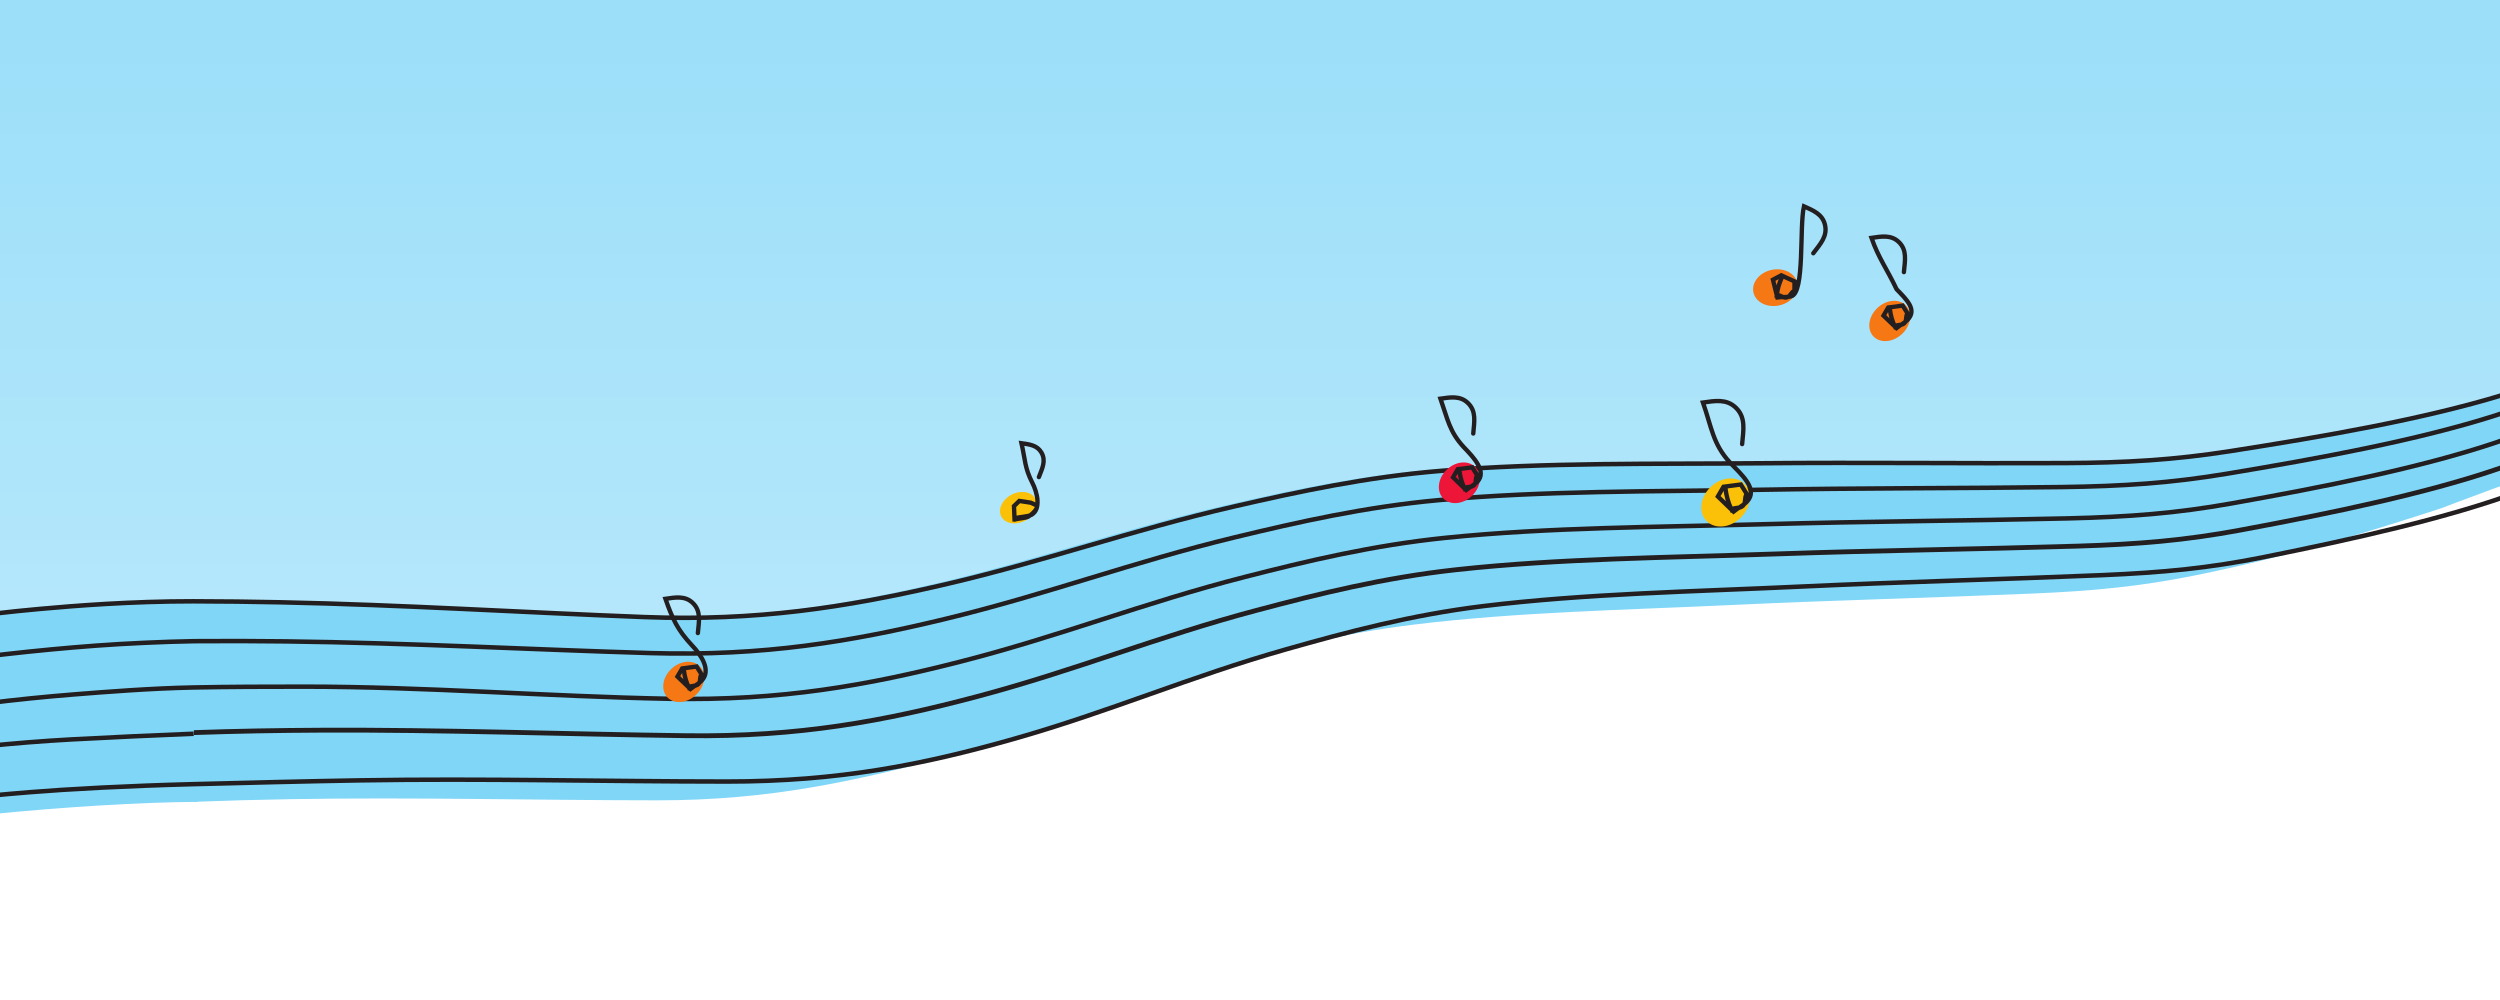
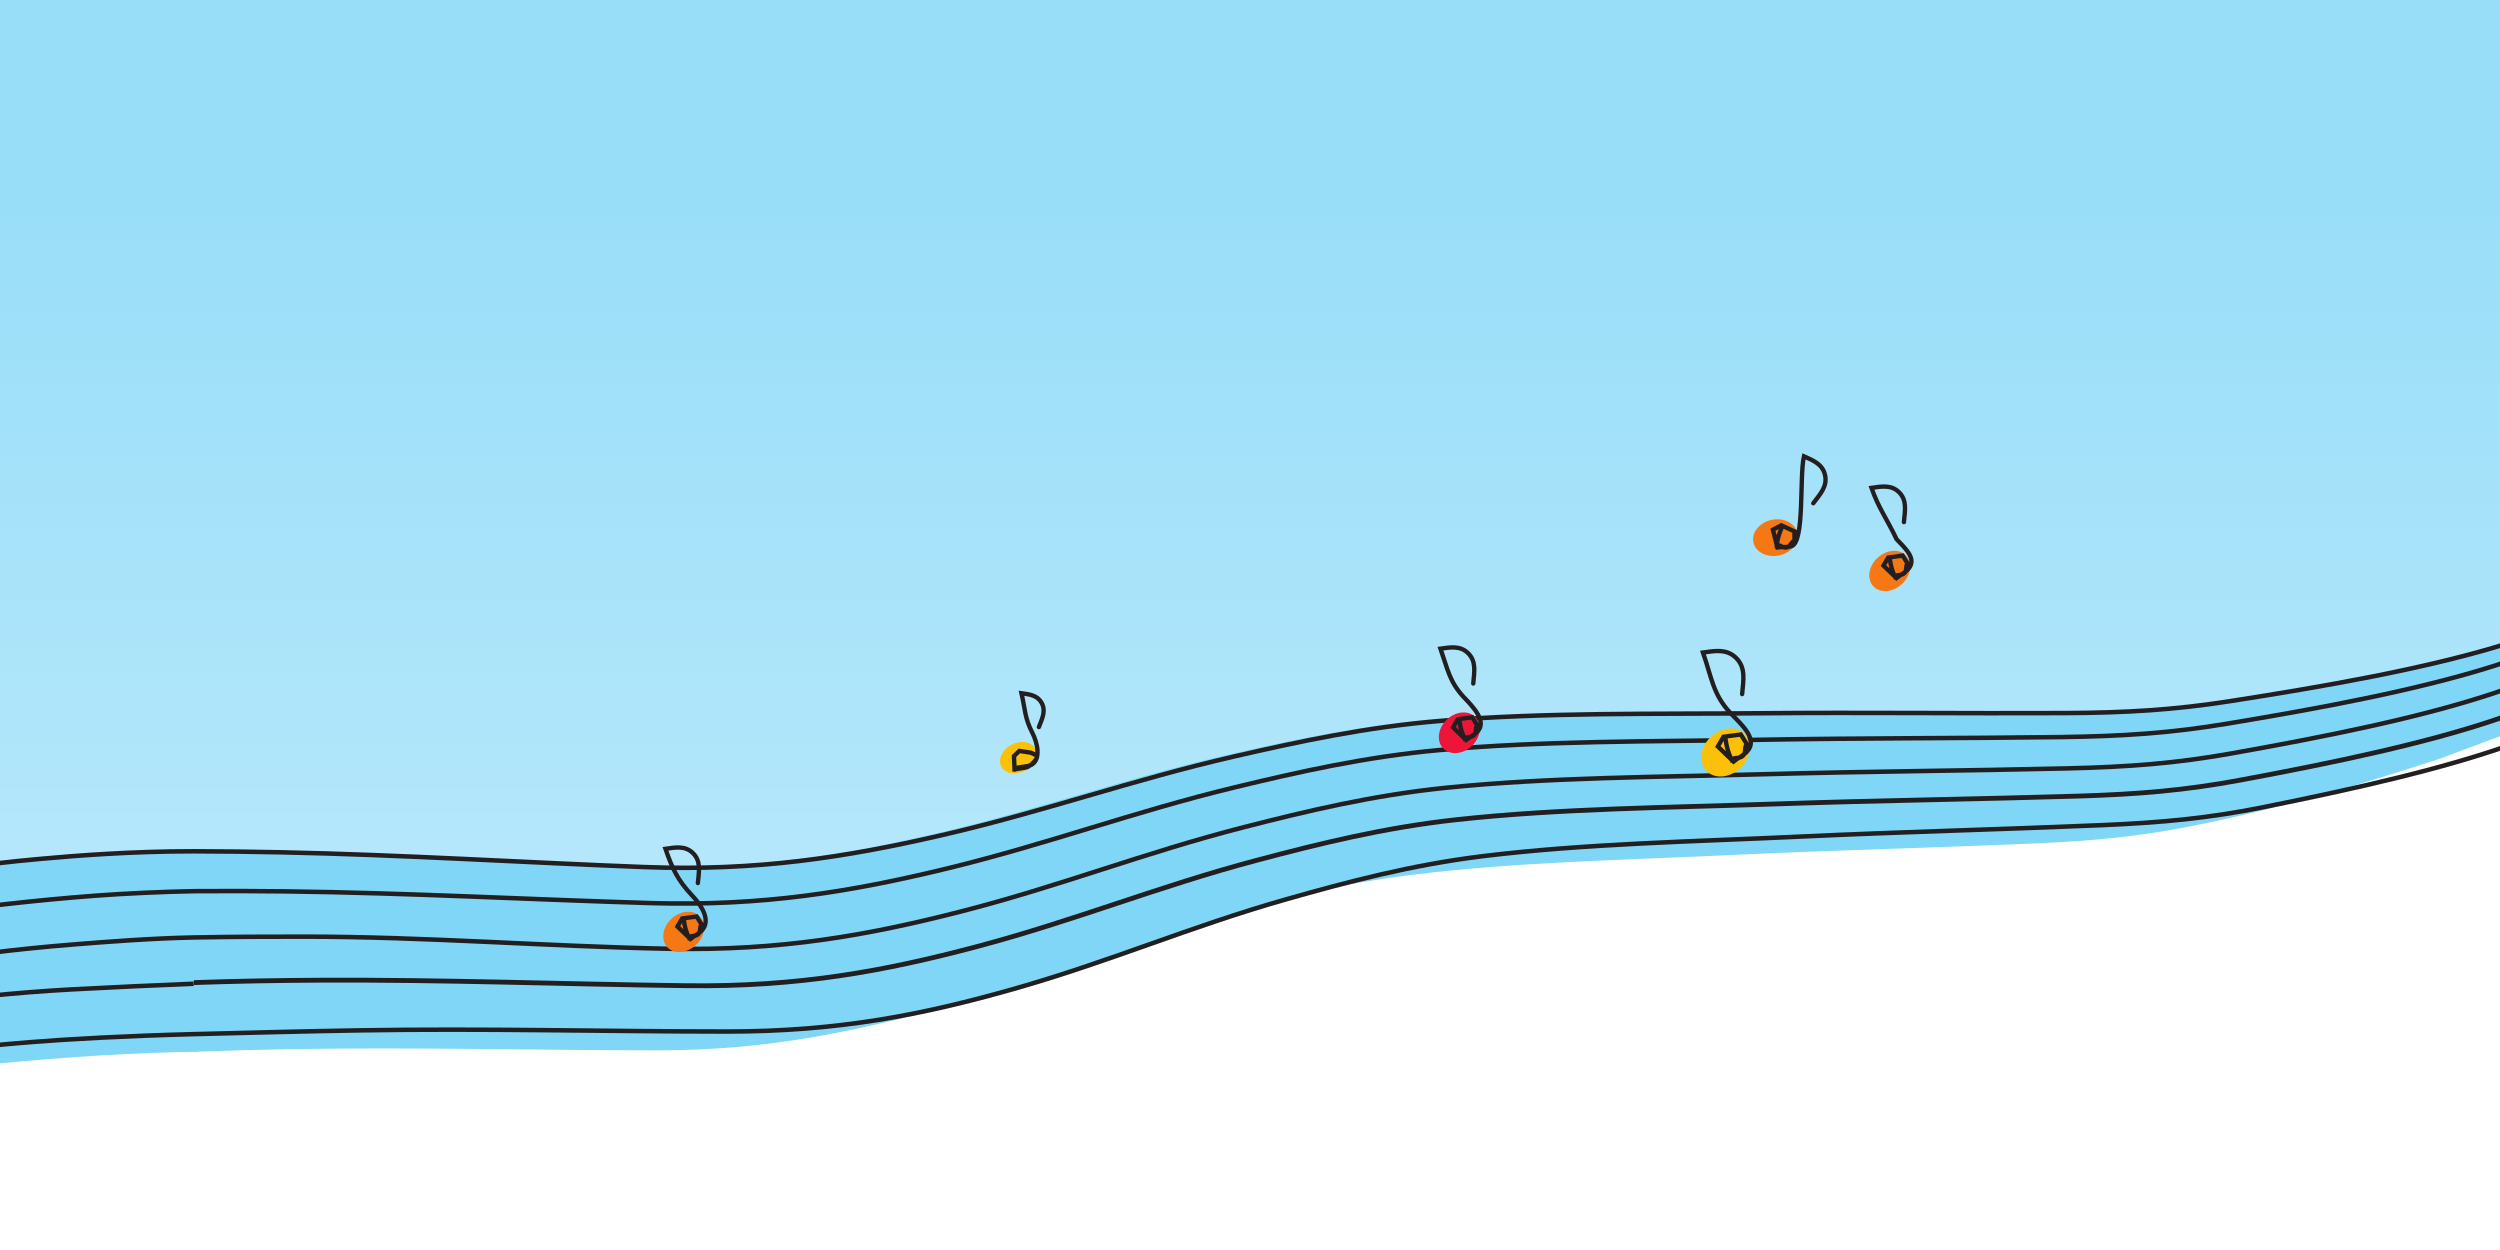
- <svg xmlns="http://www.w3.org/2000/svg" xmlns:xlink="http://www.w3.org/1999/xlink" width="1000" height="400" viewBox="0 0 264.583 105.833" version="1.1" id="svg68837">
+ <svg xmlns="http://www.w3.org/2000/svg" xmlns:xlink="http://www.w3.org/1999/xlink" width="1000" height="500" viewBox="0 0 264.583 132.292" version="1.1" id="svg68837">
  <defs id="defs68834">
    <clipPath clipPathUnits="userSpaceOnUse" id="clipPath4054">
      <path d="M 0,0 H 1133.858 V 1814.173 H 0 Z" id="path4052" />
    </clipPath>
    <clipPath clipPathUnits="userSpaceOnUse" id="clipPath2060">
      <path d="M 0,0 H 1133.858 V 1814.173 H 0 Z" id="path2058" />
    </clipPath>
    <clipPath clipPathUnits="userSpaceOnUse" id="clipPath1874">
      <path d="M 0,0 H 1133.858 V 1814.173 H 0 Z" id="path1872" />
    </clipPath>
    <clipPath clipPathUnits="userSpaceOnUse" id="clipPath1736">
      <path d="M 0,0 H 1133.858 V 1814.173 H 0 Z" id="path1734" />
    </clipPath>
    <clipPath clipPathUnits="userSpaceOnUse" id="clipPath1712">
      <path d="M 0,0 H 1133.858 V 1814.173 H 0 Z" id="path1710" />
    </clipPath>
    <clipPath clipPathUnits="userSpaceOnUse" id="clipPath1688">
      <path d="M 0,0 H 1133.858 V 1814.173 H 0 Z" id="path1686" />
    </clipPath>
    <clipPath clipPathUnits="userSpaceOnUse" id="clipPath1660">
      <path d="m 458.02,1717.062 14.486,-33.667 -0.113,-0.021 -22.084,32.617 -24.607,-3.417 21.836,-49.448 13.686,2.829 -15.314,35.077 0.12,0.019 23.174,-33.446 21.895,4.523 -19.904,46.764 z" id="path1658" />
    </clipPath>
    <clipPath clipPathUnits="userSpaceOnUse" id="clipPath1636">
      <path d="m 375.218,1705.563 24.086,-52.409 39.834,8.228 -5.282,11.875 -22.539,-4.284 -3.145,6.94 21.288,3.851 -5.364,12.044 -21.522,-3.54 -3.32,7.327 22.623,3.506 -5.422,12.187 z" id="path1634" />
    </clipPath>
    <clipPath clipPathUnits="userSpaceOnUse" id="clipPath1620">
      <path d="M 0,0 H 1133.858 V 1814.173 H 0 Z" id="path1618" />
    </clipPath>
    <clipPath clipPathUnits="userSpaceOnUse" id="clipPath1604">
      <path d="m 344.146,1702.247 c -17.579,-2.422 -28.776,-14.163 -19.646,-33.107 v 0 c 9.591,-19.896 28.661,-26.55 45.998,-22.945 v 0 c 7.982,1.66 13.804,3.776 19.343,7.126 v 0 l -11.408,24.67 -16.762,-2.887 6.702,-14.303 c -0.962,-0.684 -2.581,-0.992 -3.988,-1.261 v 0 c -7.999,-1.528 -14.059,4.458 -17.625,11.978 v 0 c -4.744,10.007 -0.45,16.364 9.643,17.926 v 0 c 5.59,0.863 11.458,0.287 15.005,-0.966 v 0 l -6.698,14.463 c -2.339,0.233 -4.596,0.39 -7.178,0.39 v 0 c -3.518,0 -7.638,-0.292 -13.386,-1.084" id="path1602" />
    </clipPath>
    <clipPath clipPathUnits="userSpaceOnUse" id="clipPath1592">
      <path d="M 0,0 H 1133.858 V 1814.173 H 0 Z" id="path1590" />
    </clipPath>
    <clipPath clipPathUnits="userSpaceOnUse" id="clipPath1572">
      <path d="m 283.474,1692.811 20.133,-40.92 -0.171,-0.031 -31.631,39.331 -37.599,-5.225 30.857,-60.555 20.817,4.304 -21.45,42.749 0.184,0.028 33.326,-40.285 32.78,6.778 -27.436,56.58 z" id="path1570" />
    </clipPath>
    <clipPath clipPathUnits="userSpaceOnUse" id="clipPath1548">
      <path d="m 191.088,1679.938 33.168,-63.047 26.07,5.452 -31.724,61.467 z" id="path1546" />
    </clipPath>
    <clipPath clipPathUnits="userSpaceOnUse" id="clipPath1532">
      <path d="M 0,0 H 1133.858 V 1814.173 H 0 Z" id="path1530" />
    </clipPath>
    <clipPath clipPathUnits="userSpaceOnUse" id="clipPath1516">
      <path d="m 146.065,1674.958 c -18.703,-2.577 -41.286,-9.337 -30.721,-28.32 v 0 c 9.279,-16.674 27.897,-16.5 41.539,-16.324 v 0 c 7.943,0.102 14.2,0.203 15.943,-3.02 v 0 c 1.756,-3.249 -3.924,-5.668 -11.011,-7.025 v 0 c -9.139,-1.75 -20.219,-2.184 -30.359,-0.918 v 0 l 9.642,-17.335 c 12.867,0.224 23.084,1.301 34.602,3.696 v 0 c 16.868,3.508 34.074,11.756 25.145,28.608 v 0 c -8.167,15.414 -25.531,15.387 -38.515,15.36 v 0 c -7.725,-0.016 -13.9,-0.032 -15.663,3.205 v 0 c -2.348,4.31 6.023,5.703 10.811,6.441 v 0 c 8.555,1.318 17.121,1.223 24.709,0.292 v 0 l -8.868,16.681 c -1.729,0.056 -3.497,0.084 -5.285,0.084 v 0 c -7.349,0 -15.052,-0.47 -21.969,-1.425" id="path1514" />
    </clipPath>
    <clipPath clipPathUnits="userSpaceOnUse" id="clipPath1504">
      <path d="M 0,0 H 1133.858 V 1814.173 H 0 Z" id="path1502" />
    </clipPath>
    <clipPath clipPathUnits="userSpaceOnUse" id="clipPath1484">
      <path d="M 0,0 H 1133.858 V 1814.173 H 0 Z" id="path1482" />
    </clipPath>
    <clipPath clipPathUnits="userSpaceOnUse" id="clipPath1456">
      <path d="M 0,0 H 1133.858 V 1814.173 H 0 Z" id="path1454" />
    </clipPath>
    <linearGradient xlink:href="#linearGradient54" id="linearGradient68332" gradientUnits="userSpaceOnUse" gradientTransform="matrix(-0.2254362,-129.1675,129.1675,-0.2254362,133.5745,124.3523)" x1="0" y1="0" x2="1" y2="0" spreadMethod="pad" />
    <linearGradient x1="0" y1="0" x2="1" y2="0" gradientUnits="userSpaceOnUse" gradientTransform="matrix(-0.966095,553.5403,553.5403,0.966095,572.4264,1281.268)" spreadMethod="pad" id="linearGradient54">
      <stop style="stop-opacity:1;stop-color:#cceffc" offset="0" id="stop46" />
      <stop style="stop-opacity:1;stop-color:#99def9" offset="1" id="stop48" />
      <stop style="stop-opacity:1;stop-color:#99def9" offset="1" id="stop50" />
      <stop style="stop-opacity:1;stop-color:#99def9" offset="1" id="stop52" />
    </linearGradient>
    <linearGradient x1="0" y1="0" x2="1" y2="0" gradientUnits="userSpaceOnUse" gradientTransform="matrix(18.58025,208.1877,-208.1877,18.58025,81.66991,307.253)" spreadMethod="pad" id="linearGradient30">
      <stop style="stop-opacity:1;stop-color:#cceffc" offset="0" id="stop22" />
      <stop style="stop-opacity:1;stop-color:#99def9" offset="1" id="stop24" />
      <stop style="stop-opacity:1;stop-color:#99def9" offset="1" id="stop26" />
      <stop style="stop-opacity:1;stop-color:#99def9" offset="1" id="stop28" />
    </linearGradient>
  </defs>
  <g id="layer1">
-     <path id="path56" style="fill:url(#linearGradient68332);stroke:none;stroke-width:0.233" d="M 0,0 V 78.67 L 87.026,70.273 166.771,56.175 264.583,51.465 V 0 Z" />
-     <g id="g1448" transform="matrix(0.3527778,0,0,-0.3527778,-27.90161,-172.3297)" />
-     <g id="g1866" transform="matrix(0.3527778,0,0,-0.3527778,71.80231,302.1876)" />
-     <g id="g2052" transform="matrix(0.3527778,0,0,-0.3527778,125.0763,291.3514)" />
-     <g id="g2056" clip-path="url(#clipPath2060)" transform="matrix(0.2333479,0,0,-0.2333479,0,423.3334)">
-       <g id="g2106" transform="translate(655.4939,393.6133)" />
-       <g id="g2118" transform="translate(88.0225,1541.848)">
-         <path d="m 0,0 c 11.693,-0.039 23.381,-0.189 35.038,-0.43 55.602,-1.15 109.866,-4.621 165.145,-6.722 50.929,-1.934 91.096,4.425 134.282,14.371 46.568,10.724 86.537,25.17 133.271,35.941 29.235,6.738 60.039,13.377 93.584,16.145 47.605,3.927 97.032,3.006 145.349,3.463 45.917,0.431 91.63,-0.151 137.513,0.076 27.813,0.136 48.951,0.789 74.689,4.82 42.343,6.631 87.546,13.695 123.619,24.719 18.186,5.867 34.652,11.25 50.456,18.078 5.431,1.519 9.897,5.785 11.734,8.086 l 1.637,-36.494 c -1.261,-2.362 -31.201,-18.088 -36.232,-19.805 -14.048,-7.394 -34.15,-13.883 -50.806,-20.41 C 981.942,29.662 947.893,19.52 907.381,11.332 882.756,6.354 861.617,4.301 833.966,3.127 788.351,1.191 742.707,0.066 697.109,-2.078 649.128,-4.334 599.703,-5.26 553.286,-10.951 520.579,-14.961 491.094,-21.861 464.76,-31.49 420.611,-47.631 384.534,-59.99 340.324,-71.328 299.285,-81.854 261.377,-90.689 210.207,-90.66 154.666,-90.629 99.798,-89.195 44.17,-90.123 29.51,-90.367 14.836,-90.756 0.213,-91.33" style="fill:#80d6f7;fill-opacity:1;fill-rule:nonzero;stroke:none" id="path2120" />
+     <g id="g14191" transform="translate(0,26.45833)">
+       <rect style="fill:none;fill-rule:evenodd;stroke-width:0.265" id="rect4528" width="264.583" height="105.833" x="0" y="0" />
+       <path id="path56" style="fill:url(#linearGradient68332);stroke:none;stroke-width:0.233" d="M 0,-26.458 V 78.67 l 87.026,-8.397 79.745,-14.097 97.812,-4.71 v -77.923 z" />
+       <g id="g1448" transform="matrix(0.3527778,0,0,-0.3527778,-27.90161,-172.3297)" />
+       <g id="g1866" transform="matrix(0.3527778,0,0,-0.3527778,71.80231,302.1876)" />
+       <g id="g2052" transform="matrix(0.3527778,0,0,-0.3527778,125.0763,291.3514)" />
+       <g id="g2056" clip-path="url(#clipPath2060)" transform="matrix(0.2333479,0,0,-0.2333479,0,423.3334)">
+         <g id="g2106" transform="translate(655.4939,393.6133)" />
+         <g id="g2118" transform="translate(88.0225,1541.848)">
+           <path d="m 0,0 c 11.693,-0.039 23.381,-0.189 35.038,-0.43 55.602,-1.15 109.866,-4.621 165.145,-6.722 50.929,-1.934 91.096,4.425 134.282,14.371 46.568,10.724 86.537,25.17 133.271,35.941 29.235,6.738 60.039,13.377 93.584,16.145 47.605,3.927 97.032,3.006 145.349,3.463 45.917,0.431 91.63,-0.151 137.513,0.076 27.813,0.136 48.951,0.789 74.689,4.82 42.343,6.631 87.546,13.695 123.619,24.719 18.186,5.867 34.652,11.25 50.456,18.078 5.431,1.519 9.897,5.785 11.734,8.086 l 1.637,-36.494 c -1.261,-2.362 -31.201,-18.088 -36.232,-19.805 -14.048,-7.394 -34.15,-13.883 -50.806,-20.41 C 981.942,29.662 947.893,19.52 907.381,11.332 882.756,6.354 861.617,4.301 833.966,3.127 788.351,1.191 742.707,0.066 697.109,-2.078 649.128,-4.334 599.703,-5.26 553.286,-10.951 520.579,-14.961 491.094,-21.861 464.76,-31.49 420.611,-47.631 384.534,-59.99 340.324,-71.328 299.285,-81.854 261.377,-90.689 210.207,-90.66 154.666,-90.629 99.798,-89.195 44.17,-90.123 29.51,-90.367 14.836,-90.756 0.213,-91.33" style="fill:#80d6f7;fill-opacity:1;fill-rule:nonzero;stroke:none" id="path2120" />
+         </g>
+         <g id="g2122" transform="translate(36.6108,1540.334)">
+           <path d="m 0,0 c -54.241,-2.953 -99.971,-14.592 -156.416,-27.486 -49.643,-11.34 -98.216,-24.227 -147.334,-36.157 -45.25,-10.992 -84.844,-11.455 -127.15,-10.33 -45.619,1.213 -87.42,6.524 -133.206,7.748 -28.641,0.768 -57.121,1.012 -88.299,-2.582 -44.247,-5.103 -88.992,-15.621 -132.701,-23.982 -41.538,-7.947 -82.182,-16.592 -123.62,-24.719 -25.116,-4.926 -45.565,-7.445 -70.134,-8.484 -40.421,-1.713 -82.644,-1.244 -118.905,2.142 -18.386,1.989 -35.861,4.623 -52.426,7.911 -5.413,0.382 -9.337,1.447 -11.774,3.185 l 39.716,-40.666 c 1.939,-1.902 5.468,-3.168 10.586,-3.803 15.175,-4.115 31.376,-7.601 48.606,-10.463 34.104,-5.091 76.12,-7.611 115.35,-5.892 25.106,1.098 43.933,3.039 69.256,7.002 41.776,6.537 73.288,11.806 116.177,19.183 43.759,7.53 84.89,20.5 128.665,23.797 30.844,2.325 78.822,2.467 105.958,-0.922 41.375,-5.166 63.954,-12.173 107.851,-16.97 40.217,-4.395 89.063,-6.772 135.18,2.543 50.055,10.113 99.105,21.146 149.488,30.632 C -82.09,-98.33 0,-90.207 52.979,-89.838 l -0.504,91.5" style="fill:#80d6f7;fill-opacity:1;fill-rule:nonzero;stroke:none" id="path2124" />
+         </g>
+         <g id="g2126" transform="translate(1196.862,1659.727)">
+           <path d="m 0,0 c -1.836,-2.297 -5.471,-4.201 -10.903,-5.719 -15.805,-6.812 -32.803,-13.146 -50.991,-19.002 -36.075,-10.998 -81.175,-18.838 -123.522,-25.453 -25.74,-4.021 -47.29,-5.271 -75.105,-5.408 -45.888,-0.225 -91.604,0.355 -137.524,-0.076 -48.322,-0.453 -97.753,0.467 -145.363,-3.455 -33.549,-2.76 -64.355,-9.387 -93.592,-16.11 -46.739,-10.748 -86.711,-25.162 -133.283,-35.861 -43.19,-9.926 -83.361,-16.27 -134.295,-14.338 -55.283,2.094 -109.551,5.557 -165.158,6.703 -13.127,0.272 -26.294,0.428 -39.388,0.453 -28.292,0.014 -53.775,-2.011 -69.923,-3.484 -56.073,-5.113 -81.393,-12.574 -135.424,-24.641 -49.736,-11.107 -97.476,-24.062 -146.597,-35.963 -45.256,-10.964 -83.627,-12.521 -125.937,-11.4 -45.623,1.209 -86.561,6.963 -132.351,8.184 -28.644,0.763 -58.668,1.156 -89.849,-2.432 -44.252,-5.09 -88.497,-14.875 -132.211,-23.217 -41.541,-7.927 -82.553,-16.734 -123.993,-24.844 -25.121,-4.916 -44.971,-7.691 -69.544,-8.726 -40.424,-1.709 -83.746,-2.815 -120.009,0.568 -18.388,1.983 -35.865,4.614 -52.432,7.891 -5.412,0.383 -9.337,1.443 -11.774,3.178" style="fill:none;stroke:#231f20;stroke-width:2.054;stroke-linecap:butt;stroke-linejoin:miter;stroke-miterlimit:4;stroke-dasharray:none;stroke-opacity:1" id="path2128" />
+         </g>
+         <g id="g2130" transform="translate(1192.504,1651.068)">
+           <path d="m 0,0 c -1.708,-2.313 -5.233,-4.248 -10.578,-5.813 -15.419,-6.947 -32.055,-13.425 -49.91,-19.437 -35.448,-11.305 -80.095,-19.527 -122.06,-26.502 -25.507,-4.24 -46.981,-5.672 -74.782,-6.045 -45.863,-0.613 -91.601,-0.42 -137.485,-1.24 -48.285,-0.863 -97.755,-0.361 -145.133,-4.684 -33.384,-3.047 -63.811,-9.933 -92.662,-16.906 -46.122,-11.144 -85.275,-25.896 -131.233,-36.994 -42.621,-10.291 -82.425,-16.979 -133.454,-15.479 -55.388,1.627 -109.837,4.633 -165.495,5.309 -13.901,0.17 -27.839,0.211 -41.834,0.096 -13.694,-0.239 -30.962,-1.03 -44.222,-2.016 -54.681,-4.055 -110.022,-12.713 -164.277,-24.33 -49.94,-10.691 -98,-23.264 -147.375,-34.766 -45.489,-10.595 -83.645,-11.779 -125.567,-10.22 -45.204,1.677 -85.518,7.882 -130.888,9.574 -28.38,1.058 -58.151,1.754 -89.281,-1.547 -44.179,-4.686 -88.603,-14.1 -132.421,-22.066 -41.641,-7.573 -82.805,-16.034 -124.356,-23.788 -25.187,-4.703 -45.031,-7.3 -69.468,-8.099 -40.202,-1.313 -83.246,-1.99 -119.048,1.781 -18.139,2.182 -35.341,5.01 -51.604,8.479 -5.35,0.441 -9.188,1.548 -11.514,3.322" style="fill:none;stroke:#231f20;stroke-width:2.054;stroke-linecap:butt;stroke-linejoin:miter;stroke-miterlimit:4;stroke-dasharray:none;stroke-opacity:1" id="path2132" />
+         </g>
+         <g id="g2134" transform="translate(1191.197,1639.478)">
+           <path d="m 0,0 c -1.551,-2.328 -4.946,-4.301 -10.184,-5.918 -14.943,-7.105 -31.137,-13.756 -48.58,-19.945 -34.672,-11.67 -78.749,-20.344 -120.227,-27.746 -25.213,-4.5 -46.582,-6.151 -74.348,-6.805 -45.806,-1.078 -91.54,-1.352 -137.353,-2.637 -48.209,-1.355 -97.696,-1.355 -144.765,-6.16 -33.167,-3.387 -63.118,-10.582 -91.49,-17.848 -45.353,-11.617 -83.495,-26.769 -128.689,-38.332 -41.911,-10.726 -81.25,-17.818 -132.362,-16.836 -55.479,1.065 -109.754,5.497 -165.438,5.497 -16.904,10e-4 -33.47,-0.051 -49.956,-0.368 -19.175,-0.369 -40.116,-2.027 -53.993,-3.131 -54.309,-4.322 -99.267,-12.742 -153.757,-23.808 -50.156,-10.19 -98.57,-22.297 -148.217,-33.307 -45.74,-10.144 -83.614,-10.881 -125.044,-8.802 -44.675,2.236 -84.214,8.984 -129.05,11.238 -28.047,1.41 -57.495,2.472 -88.545,-0.485 -44.064,-4.197 -88.674,-13.158 -132.591,-20.671 -41.735,-7.141 -83.054,-15.18 -124.712,-22.506 -25.251,-4.442 -45.076,-6.823 -69.335,-7.334 -39.909,-0.842 -82.593,-1.008 -117.819,3.228 -17.83,2.422 -34.69,5.481 -50.579,9.18 -5.272,0.51 -9.003,1.672 -11.194,3.49" style="fill:none;stroke:#231f20;stroke-width:2.054;stroke-linecap:butt;stroke-linejoin:miter;stroke-miterlimit:4;stroke-dasharray:none;stroke-opacity:1" id="path2136" />
+         </g>
+         <g id="g2138" transform="translate(87.8389,1481.397)">
+           <path d="m 0,0 c -13.731,-0.52 -40.223,-1.732 -55.256,-2.568 -54.24,-3.008 -98.935,-10.756 -153.562,-21.416 -50.283,-9.813 -98.915,-21.565 -148.727,-32.207 -45.892,-9.807 -83.565,-10.239 -124.653,-7.827 -44.304,2.602 -83.313,9.684 -127.779,12.303 -27.815,1.639 -57.036,2.938 -88.021,0.221 -43.974,-3.854 -88.691,-12.485 -132.659,-19.666 -41.783,-6.824 -83.191,-14.555 -124.906,-21.567 -25.285,-4.25 -45.09,-6.478 -69.222,-6.798 -39.7,-0.524 -82.13,-0.348 -116.959,4.181 -17.617,2.571 -34.243,5.774 -49.878,9.61 -5.217,0.55 -8.876,1.746 -10.976,3.588" style="fill:none;stroke:#231f20;stroke-width:2.054;stroke-linecap:butt;stroke-linejoin:miter;stroke-miterlimit:4;stroke-dasharray:none;stroke-opacity:1" id="path2140" />
+         </g>
+         <g id="g2142" transform="translate(1198.918,1618.43)">
+           <path d="m 0,0 c -1.262,-2.357 -4.408,-4.395 -9.439,-6.107 -14.049,-7.379 -29.402,-14.331 -46.059,-20.842 -33.189,-12.311 -76.142,-21.803 -116.657,-29.975 -24.627,-4.967 -45.767,-7.015 -73.419,-8.189 -45.618,-1.93 -91.266,-3.057 -136.866,-5.194 -47.985,-2.252 -97.414,-3.175 -143.833,-8.855 -32.71,-4.004 -61.737,-11.756 -89.176,-19.547 -43.865,-12.453 -80.09,-28.311 -123.801,-40.713 -40.536,-11.502 -78.952,-19.324 -130.125,-19.297 -55.545,0.031 -110.417,1.465 -166.049,0.539 -25.249,-0.422 -50.543,-1.074 -75.693,-1.72 -30.1,-0.772 -56.516,-2.207 -74.681,-3.682 -53.629,-4.348 -87.952,-10.727 -142.775,-20.768 -50.463,-9.246 -99.439,-20.478 -149.498,-30.572 -46.12,-9.297 -83.41,-9.205 -123.865,-6.183 -43.621,3.259 -81.671,10.992 -125.45,14.271 -27.386,2.051 -56.189,3.779 -87.036,1.459 -43.777,-3.289 -88.648,-11.414 -132.669,-18.076 -41.833,-6.334 -83.364,-13.594 -125.143,-20.115 -25.325,-3.955 -45.079,-5.938 -68.968,-5.924 -39.302,0.029 -81.251,0.802 -115.357,5.883 -17.232,2.855 -33.435,6.337 -48.61,10.443 -5.119,0.635 -8.648,1.898 -10.587,3.793" style="fill:none;stroke:#231f20;stroke-width:2.054;stroke-linecap:butt;stroke-linejoin:miter;stroke-miterlimit:4;stroke-dasharray:none;stroke-opacity:1" id="path2144" />
+         </g>
+         <g id="g2146" transform="translate(87.9424,1481.902)">
+           <path d="m 0,0 c 19.109,0.674 38.31,1.01 57.469,1.1 55.679,0.267 110.414,-1.813 165.931,-2.5 51.148,-0.637 90.161,6.713 131.584,17.705 44.665,11.853 82.121,27.242 126.945,39.146 28.04,7.447 57.662,14.834 90.672,18.442 46.845,5.113 96.324,5.451 144.464,7.128 45.748,1.596 91.463,2.174 137.212,3.561 27.732,0.842 49.024,2.637 74.03,7.299 41.139,7.674 84.819,16.633 118.961,28.519 17.161,6.299 33.053,13.049 47.675,20.243 5.164,1.652 8.47,3.644 9.916,5.978" style="fill:none;stroke:#231f20;stroke-width:2.197;stroke-linecap:butt;stroke-linejoin:miter;stroke-miterlimit:4;stroke-dasharray:none;stroke-opacity:1" id="path2148" />
+         </g>
      </g>
-       <g id="g2122" transform="translate(36.6108,1540.334)">
-         <path d="m 0,0 c -54.241,-2.953 -99.971,-14.592 -156.416,-27.486 -49.643,-11.34 -98.216,-24.227 -147.334,-36.157 -45.25,-10.992 -84.844,-11.455 -127.15,-10.33 -45.619,1.213 -87.42,6.524 -133.206,7.748 -28.641,0.768 -57.121,1.012 -88.299,-2.582 -44.247,-5.103 -88.992,-15.621 -132.701,-23.982 -41.538,-7.947 -82.182,-16.592 -123.62,-24.719 -25.116,-4.926 -45.565,-7.445 -70.134,-8.484 -40.421,-1.713 -82.644,-1.244 -118.905,2.142 -18.386,1.989 -35.861,4.623 -52.426,7.911 -5.413,0.382 -9.337,1.447 -11.774,3.185 l 39.716,-40.666 c 1.939,-1.902 5.468,-3.168 10.586,-3.803 15.175,-4.115 31.376,-7.601 48.606,-10.463 34.104,-5.091 76.12,-7.611 115.35,-5.892 25.106,1.098 43.933,3.039 69.256,7.002 41.776,6.537 73.288,11.806 116.177,19.183 43.759,7.53 84.89,20.5 128.665,23.797 30.844,2.325 78.822,2.467 105.958,-0.922 41.375,-5.166 63.954,-12.173 107.851,-16.97 40.217,-4.395 89.063,-6.772 135.18,2.543 50.055,10.113 99.105,21.146 149.488,30.632 C -82.09,-98.33 0,-90.207 52.979,-89.838 l -0.504,91.5" style="fill:#80d6f7;fill-opacity:1;fill-rule:nonzero;stroke:none" id="path2124" />
-       </g>
-       <g id="g2126" transform="translate(1196.862,1659.727)">
-         <path d="m 0,0 c -1.836,-2.297 -5.471,-4.201 -10.903,-5.719 -15.805,-6.812 -32.803,-13.146 -50.991,-19.002 -36.075,-10.998 -81.175,-18.838 -123.522,-25.453 -25.74,-4.021 -47.29,-5.271 -75.105,-5.408 -45.888,-0.225 -91.604,0.355 -137.524,-0.076 -48.322,-0.453 -97.753,0.467 -145.363,-3.455 -33.549,-2.76 -64.355,-9.387 -93.592,-16.11 -46.739,-10.748 -86.711,-25.162 -133.283,-35.861 -43.19,-9.926 -83.361,-16.27 -134.295,-14.338 -55.283,2.094 -109.551,5.557 -165.158,6.703 -13.127,0.272 -26.294,0.428 -39.388,0.453 -28.292,0.014 -53.775,-2.011 -69.923,-3.484 -56.073,-5.113 -81.393,-12.574 -135.424,-24.641 -49.736,-11.107 -97.476,-24.062 -146.597,-35.963 -45.256,-10.964 -83.627,-12.521 -125.937,-11.4 -45.623,1.209 -86.561,6.963 -132.351,8.184 -28.644,0.763 -58.668,1.156 -89.849,-2.432 -44.252,-5.09 -88.497,-14.875 -132.211,-23.217 -41.541,-7.927 -82.553,-16.734 -123.993,-24.844 -25.121,-4.916 -44.971,-7.691 -69.544,-8.726 -40.424,-1.709 -83.746,-2.815 -120.009,0.568 -18.388,1.983 -35.865,4.614 -52.432,7.891 -5.412,0.383 -9.337,1.443 -11.774,3.178" style="fill:none;stroke:#231f20;stroke-width:2.054;stroke-linecap:butt;stroke-linejoin:miter;stroke-miterlimit:4;stroke-dasharray:none;stroke-opacity:1" id="path2128" />
-       </g>
-       <g id="g2130" transform="translate(1192.504,1651.068)">
-         <path d="m 0,0 c -1.708,-2.313 -5.233,-4.248 -10.578,-5.813 -15.419,-6.947 -32.055,-13.425 -49.91,-19.437 -35.448,-11.305 -80.095,-19.527 -122.06,-26.502 -25.507,-4.24 -46.981,-5.672 -74.782,-6.045 -45.863,-0.613 -91.601,-0.42 -137.485,-1.24 -48.285,-0.863 -97.755,-0.361 -145.133,-4.684 -33.384,-3.047 -63.811,-9.933 -92.662,-16.906 -46.122,-11.144 -85.275,-25.896 -131.233,-36.994 -42.621,-10.291 -82.425,-16.979 -133.454,-15.479 -55.388,1.627 -109.837,4.633 -165.495,5.309 -13.901,0.17 -27.839,0.211 -41.834,0.096 -13.694,-0.239 -30.962,-1.03 -44.222,-2.016 -54.681,-4.055 -110.022,-12.713 -164.277,-24.33 -49.94,-10.691 -98,-23.264 -147.375,-34.766 -45.489,-10.595 -83.645,-11.779 -125.567,-10.22 -45.204,1.677 -85.518,7.882 -130.888,9.574 -28.38,1.058 -58.151,1.754 -89.281,-1.547 -44.179,-4.686 -88.603,-14.1 -132.421,-22.066 -41.641,-7.573 -82.805,-16.034 -124.356,-23.788 -25.187,-4.703 -45.031,-7.3 -69.468,-8.099 -40.202,-1.313 -83.246,-1.99 -119.048,1.781 -18.139,2.182 -35.341,5.01 -51.604,8.479 -5.35,0.441 -9.188,1.548 -11.514,3.322" style="fill:none;stroke:#231f20;stroke-width:2.054;stroke-linecap:butt;stroke-linejoin:miter;stroke-miterlimit:4;stroke-dasharray:none;stroke-opacity:1" id="path2132" />
-       </g>
-       <g id="g2134" transform="translate(1191.197,1639.478)">
-         <path d="m 0,0 c -1.551,-2.328 -4.946,-4.301 -10.184,-5.918 -14.943,-7.105 -31.137,-13.756 -48.58,-19.945 -34.672,-11.67 -78.749,-20.344 -120.227,-27.746 -25.213,-4.5 -46.582,-6.151 -74.348,-6.805 -45.806,-1.078 -91.54,-1.352 -137.353,-2.637 -48.209,-1.355 -97.696,-1.355 -144.765,-6.16 -33.167,-3.387 -63.118,-10.582 -91.49,-17.848 -45.353,-11.617 -83.495,-26.769 -128.689,-38.332 -41.911,-10.726 -81.25,-17.818 -132.362,-16.836 -55.479,1.065 -109.754,5.497 -165.438,5.497 -16.904,10e-4 -33.47,-0.051 -49.956,-0.368 -19.175,-0.369 -40.116,-2.027 -53.993,-3.131 -54.309,-4.322 -99.267,-12.742 -153.757,-23.808 -50.156,-10.19 -98.57,-22.297 -148.217,-33.307 -45.74,-10.144 -83.614,-10.881 -125.044,-8.802 -44.675,2.236 -84.214,8.984 -129.05,11.238 -28.047,1.41 -57.495,2.472 -88.545,-0.485 -44.064,-4.197 -88.674,-13.158 -132.591,-20.671 -41.735,-7.141 -83.054,-15.18 -124.712,-22.506 -25.251,-4.442 -45.076,-6.823 -69.335,-7.334 -39.909,-0.842 -82.593,-1.008 -117.819,3.228 -17.83,2.422 -34.69,5.481 -50.579,9.18 -5.272,0.51 -9.003,1.672 -11.194,3.49" style="fill:none;stroke:#231f20;stroke-width:2.054;stroke-linecap:butt;stroke-linejoin:miter;stroke-miterlimit:4;stroke-dasharray:none;stroke-opacity:1" id="path2136" />
-       </g>
-       <g id="g2138" transform="translate(87.8389,1481.397)">
-         <path d="m 0,0 c -13.731,-0.52 -40.223,-1.732 -55.256,-2.568 -54.24,-3.008 -98.935,-10.756 -153.562,-21.416 -50.283,-9.813 -98.915,-21.565 -148.727,-32.207 -45.892,-9.807 -83.565,-10.239 -124.653,-7.827 -44.304,2.602 -83.313,9.684 -127.779,12.303 -27.815,1.639 -57.036,2.938 -88.021,0.221 -43.974,-3.854 -88.691,-12.485 -132.659,-19.666 -41.783,-6.824 -83.191,-14.555 -124.906,-21.567 -25.285,-4.25 -45.09,-6.478 -69.222,-6.798 -39.7,-0.524 -82.13,-0.348 -116.959,4.181 -17.617,2.571 -34.243,5.774 -49.878,9.61 -5.217,0.55 -8.876,1.746 -10.976,3.588" style="fill:none;stroke:#231f20;stroke-width:2.054;stroke-linecap:butt;stroke-linejoin:miter;stroke-miterlimit:4;stroke-dasharray:none;stroke-opacity:1" id="path2140" />
-       </g>
-       <g id="g2142" transform="translate(1198.918,1618.43)">
-         <path d="m 0,0 c -1.262,-2.357 -4.408,-4.395 -9.439,-6.107 -14.049,-7.379 -29.402,-14.331 -46.059,-20.842 -33.189,-12.311 -76.142,-21.803 -116.657,-29.975 -24.627,-4.967 -45.767,-7.015 -73.419,-8.189 -45.618,-1.93 -91.266,-3.057 -136.866,-5.194 -47.985,-2.252 -97.414,-3.175 -143.833,-8.855 -32.71,-4.004 -61.737,-11.756 -89.176,-19.547 -43.865,-12.453 -80.09,-28.311 -123.801,-40.713 -40.536,-11.502 -78.952,-19.324 -130.125,-19.297 -55.545,0.031 -110.417,1.465 -166.049,0.539 -25.249,-0.422 -50.543,-1.074 -75.693,-1.72 -30.1,-0.772 -56.516,-2.207 -74.681,-3.682 -53.629,-4.348 -87.952,-10.727 -142.775,-20.768 -50.463,-9.246 -99.439,-20.478 -149.498,-30.572 -46.12,-9.297 -83.41,-9.205 -123.865,-6.183 -43.621,3.259 -81.671,10.992 -125.45,14.271 -27.386,2.051 -56.189,3.779 -87.036,1.459 -43.777,-3.289 -88.648,-11.414 -132.669,-18.076 -41.833,-6.334 -83.364,-13.594 -125.143,-20.115 -25.325,-3.955 -45.079,-5.938 -68.968,-5.924 -39.302,0.029 -81.251,0.802 -115.357,5.883 -17.232,2.855 -33.435,6.337 -48.61,10.443 -5.119,0.635 -8.648,1.898 -10.587,3.793" style="fill:none;stroke:#231f20;stroke-width:2.054;stroke-linecap:butt;stroke-linejoin:miter;stroke-miterlimit:4;stroke-dasharray:none;stroke-opacity:1" id="path2144" />
-       </g>
-       <g id="g2146" transform="translate(87.9424,1481.902)">
-         <path d="m 0,0 c 19.109,0.674 38.31,1.01 57.469,1.1 55.679,0.267 110.414,-1.813 165.931,-2.5 51.148,-0.637 90.161,6.713 131.584,17.705 44.665,11.853 82.121,27.242 126.945,39.146 28.04,7.447 57.662,14.834 90.672,18.442 46.845,5.113 96.324,5.451 144.464,7.128 45.748,1.596 91.463,2.174 137.212,3.561 27.732,0.842 49.024,2.637 74.03,7.299 41.139,7.674 84.819,16.633 118.961,28.519 17.161,6.299 33.053,13.049 47.675,20.243 5.164,1.652 8.47,3.644 9.916,5.978" style="fill:none;stroke:#231f20;stroke-width:2.197;stroke-linecap:butt;stroke-linejoin:miter;stroke-miterlimit:4;stroke-dasharray:none;stroke-opacity:1" id="path2148" />
-       </g>
-     </g>
-     <g id="g2162" transform="matrix(0.3527778,0,0,-0.3527778,-107.8033,400.2323)" />
-     <g id="g4048" transform="matrix(0.3527778,0,0,-0.3527778,-107.8033,400.2323)">
-       <g id="g4050" clip-path="url(#clipPath4054)">
-         <g id="g4056" transform="matrix(0.6614585,0,0,0.6614585,831.6523,1046.633)">
-           <path d="M 0,0 C -1.142,4.409 2.367,9.052 7.832,10.378 13.295,11.701 18.644,9.199 19.785,4.79 20.917,0.385 17.415,-4.262 11.952,-5.584 6.486,-6.909 1.138,-4.408 0,0" style="fill:#f57815;fill-opacity:1;fill-rule:nonzero;stroke:none" id="path4058" />
+       <g id="g2162" transform="matrix(0.3527778,0,0,-0.3527778,-107.8033,400.2323)" />
+       <g id="g4048" transform="matrix(0.3527778,0,0,-0.3527778,-107.8033,400.2323)">
+         <g id="g4050" clip-path="url(#clipPath4054)">
+           <g id="g4056" transform="matrix(0.6614585,0,0,0.6614585,831.6523,1046.633)">
+             <path d="M 0,0 C -1.142,4.409 2.367,9.052 7.832,10.378 13.295,11.701 18.644,9.199 19.785,4.79 20.917,0.385 17.415,-4.262 11.952,-5.584 6.486,-6.909 1.138,-4.408 0,0" style="fill:#f57815;fill-opacity:1;fill-rule:nonzero;stroke:none" id="path4058" />
+           </g>
+           <g id="g4060" transform="matrix(0.6614585,0,0,0.6614585,840.1163,1051.257)">
+             <path d="m 0,0 c -1.189,-2.693 -1.943,-5.005 -2.258,-8.012 1.816,0.188 2.752,-1.438 4.507,-1.005 1.755,0.44 1.82,2.318 3.511,3.002 v 4.263 l -6.01,2.756 -3.759,-2.003 1.996,-8.012 c 2.318,0.309 4.01,-0.069 6.269,0.496 6.264,1.563 3.655,31.238 5.792,40.814 4.197,-1.877 8.33,-3.51 9.517,-8.269 1.31,-5.256 -2.076,-8.762 -5.275,-13.018" style="fill:none;stroke:#231f20;stroke-width:1.983;stroke-linecap:round;stroke-linejoin:miter;stroke-miterlimit:3.864;stroke-dasharray:none;stroke-opacity:1" id="path4062" />
+           </g>
+           <g id="g4064" transform="matrix(0.6614585,0,0,0.6614585,867.7774,1033.436)">
+             <path d="m 0,0 c -3.271,3.079 -2.719,8.818 1.223,12.823 3.942,4 9.785,4.744 13.055,1.664 3.26,-3.081 2.717,-8.82 -1.226,-12.82 C 9.109,-2.337 3.267,-3.08 0,0" style="fill:#f57815;fill-opacity:1;fill-rule:nonzero;stroke:none" id="path4066" />
+           </g>
+           <g id="g4068" transform="matrix(0.6614585,0,0,0.6614585,872.5395,1041.791)">
+             <path d="m 0,0 c 0.397,-2.879 0.965,-5.209 2.266,-7.888 1.442,1.12 3.084,0.258 4.346,1.549 1.259,1.298 0.334,2.9 1.411,4.368 L 5.799,1.589 -0.736,0.706 -2.878,-2.959 2.995,-8.592 C 4.8,-7.106 6.432,-6.525 8.052,-4.856 12.548,-0.232 7.47,4.411 3.059,8.997 -1.314,18.226 -5.15,23.168 -8.335,32.298 -3.797,32.953 0.56,33.78 4.05,30.434 7.904,26.739 6.862,22.017 6.37,16.768" style="fill:none;stroke:#231f20;stroke-width:1.983;stroke-linecap:round;stroke-linejoin:miter;stroke-miterlimit:3.864;stroke-dasharray:none;stroke-opacity:1" id="path4070" />
+           </g>
+           <g id="g4072" transform="matrix(0.6614585,0,0,0.6614585,606.0664,979.3845)">
+             <path d="m 0,0 c -1.878,3.16 -0.003,7.638 4.182,10.008 4.184,2.366 9.093,1.722 10.97,-1.439 1.869,-3.159 0,-7.639 -4.184,-10.005 C 6.783,-3.805 1.874,-3.16 0,0" style="fill:#fbc108;fill-opacity:1;fill-rule:nonzero;stroke:none" id="path4074" />
+           </g>
+           <g id="g4076" transform="matrix(0.6614585,0,0,0.6614585,609.9374,978.6247)">
+             <path d="m 0,0 c 1.342,0.54 5.037,0.657 6.279,1.371 1.24,0.72 4.585,3.544 3.809,5.096 L 7.361,7.69 2.18,8.484 -0.244,6.132 0,0.517 c 1.698,0.742 6.101,0.751 7.697,1.676 4.428,2.562 2.706,10.093 0.322,14.639 -3.435,6.783 -3.104,10.069 -4.855,17.818 3.607,-0.518 7.112,-0.864 9.059,-4.242 2.15,-3.73 0.339,-7.149 -1.164,-11.1" style="fill:none;stroke:#231f20;stroke-width:1.983;stroke-linecap:round;stroke-linejoin:miter;stroke-miterlimit:3.864;stroke-dasharray:none;stroke-opacity:1" id="path4078" />
+           </g>
+           <g id="g4080" transform="matrix(0.6614585,0,0,0.6614585,738.6773,984.8717)">
+             <path d="m 0,0 c -3.305,3.134 -2.789,8.93 1.142,12.952 3.933,4.016 9.794,4.729 13.099,1.594 C 17.535,11.411 17.028,5.614 13.095,1.598 9.162,-2.422 3.301,-3.135 0,0" style="fill:#ed1639;fill-opacity:1;fill-rule:nonzero;stroke:none" id="path4082" />
+           </g>
+           <g id="g4084" transform="matrix(0.6614585,0,0,0.6614585,743.4049,993.2782)">
+             <path d="m 0,0 c 0.419,-2.914 1.005,-5.274 2.331,-7.991 1.44,1.121 3.096,0.239 4.354,1.536 1.256,1.303 0.316,2.93 1.388,4.407 L 5.814,1.567 -0.745,0.719 -2.87,-2.972 3.067,-8.708 c 1.803,1.49 3.438,2.066 5.054,3.743 4.485,4.644 -1.686,11.041 -6.149,15.708 -6.51,7.007 -7.305,12.719 -10.566,21.973 4.553,0.632 8.924,1.437 12.452,-1.97 3.897,-3.763 2.882,-8.53 2.425,-13.835" style="fill:none;stroke:#231f20;stroke-width:1.983;stroke-linecap:round;stroke-linejoin:miter;stroke-miterlimit:3.864;stroke-dasharray:none;stroke-opacity:1" id="path4086" />
+           </g>
+           <g id="g4088" transform="matrix(0.6614585,0,0,0.6614585,817.6792,978.088)">
+             <path d="m 0,0 c -3.907,3.705 -3.298,10.557 1.35,15.311 4.649,4.748 11.579,5.591 15.485,1.885 C 20.729,13.49 20.13,6.637 15.48,1.889 10.831,-2.864 3.902,-3.706 0,0" style="fill:#fbc108;fill-opacity:1;fill-rule:nonzero;stroke:none" id="path4090" />
+           </g>
+           <g id="g4092" transform="matrix(0.6614585,0,0,0.6614585,823.223,987.9194)">
+             <path d="m 0,0 c 0.494,-3.48 1.19,-6.298 2.771,-9.542 1.727,1.344 3.707,0.292 5.216,1.845 1.506,1.56 0.384,3.501 1.671,5.269 L 6.963,1.885 -0.89,0.857 l -2.553,-4.414 7.094,-6.84 c 2.162,1.785 4.12,2.477 6.059,4.484 5.379,5.559 -2.321,12.179 -7.652,17.744 -7.777,8.357 -8.386,16.188 -12.269,27.236 5.452,0.765 10.685,1.738 14.901,-2.325 4.656,-4.486 3.43,-10.184 2.87,-16.523" style="fill:none;stroke:#231f20;stroke-width:1.983;stroke-linecap:round;stroke-linejoin:miter;stroke-miterlimit:3.864;stroke-dasharray:none;stroke-opacity:1" id="path4094" />
+           </g>
+           <g id="g4096" transform="matrix(0.6614585,0,0,0.6614585,505.9668,925.1547)">
+             <path d="m 0,0 c -3.271,3.079 -2.719,8.818 1.223,12.823 3.942,4 9.785,4.744 13.055,1.664 3.26,-3.081 2.717,-8.82 -1.226,-12.82 C 9.109,-2.337 3.267,-3.08 0,0" style="fill:#f57815;fill-opacity:1;fill-rule:nonzero;stroke:none" id="path4098" />
+           </g>
+           <g id="g4100" transform="matrix(0.6614585,0,0,0.6614585,510.7289,933.5098)">
+             <path d="m 0,0 c 0.397,-2.879 0.965,-5.209 2.266,-7.888 1.442,1.12 3.084,0.258 4.346,1.549 1.259,1.298 0.334,2.9 1.411,4.368 L 5.799,1.589 -0.736,0.706 -2.878,-2.959 2.995,-8.592 C 4.8,-7.106 6.432,-6.525 8.052,-4.856 12.548,-0.232 8.037,6.679 3.626,11.264 -2.808,18.15 -5.15,23.168 -8.335,32.298 -3.797,32.953 0.56,33.78 4.05,30.434 7.904,26.739 6.862,22.017 6.37,16.768" style="fill:none;stroke:#231f20;stroke-width:1.983;stroke-linecap:round;stroke-linejoin:miter;stroke-miterlimit:3.864;stroke-dasharray:none;stroke-opacity:1" id="path4102" />
+           </g>
+           <g id="g4104" transform="translate(105.0303,200.4336)" />
+           <g id="g4108" transform="translate(53.6187,198.9199)" />
+           <g id="g4116" transform="translate(1209.512,309.6543)" />
+           <g id="g4124" transform="translate(104.8467,139.9824)" />
        </g>
-         <g id="g4060" transform="matrix(0.6614585,0,0,0.6614585,840.1163,1051.257)">
-           <path d="m 0,0 c -1.189,-2.693 -1.943,-5.005 -2.258,-8.012 1.816,0.188 2.752,-1.438 4.507,-1.005 1.755,0.44 1.82,2.318 3.511,3.002 v 4.263 l -6.01,2.756 -3.759,-2.003 1.996,-8.012 c 2.318,0.309 4.01,-0.069 6.269,0.496 6.264,1.563 3.655,31.238 5.792,40.814 4.197,-1.877 8.33,-3.51 9.517,-8.269 1.31,-5.256 -2.076,-8.762 -5.275,-13.018" style="fill:none;stroke:#231f20;stroke-width:1.983;stroke-linecap:round;stroke-linejoin:miter;stroke-miterlimit:3.864;stroke-dasharray:none;stroke-opacity:1" id="path4062" />
-         </g>
-         <g id="g4064" transform="matrix(0.6614585,0,0,0.6614585,867.7774,1033.436)">
-           <path d="m 0,0 c -3.271,3.079 -2.719,8.818 1.223,12.823 3.942,4 9.785,4.744 13.055,1.664 3.26,-3.081 2.717,-8.82 -1.226,-12.82 C 9.109,-2.337 3.267,-3.08 0,0" style="fill:#f57815;fill-opacity:1;fill-rule:nonzero;stroke:none" id="path4066" />
-         </g>
-         <g id="g4068" transform="matrix(0.6614585,0,0,0.6614585,872.5395,1041.791)">
-           <path d="m 0,0 c 0.397,-2.879 0.965,-5.209 2.266,-7.888 1.442,1.12 3.084,0.258 4.346,1.549 1.259,1.298 0.334,2.9 1.411,4.368 L 5.799,1.589 -0.736,0.706 -2.878,-2.959 2.995,-8.592 C 4.8,-7.106 6.432,-6.525 8.052,-4.856 12.548,-0.232 7.47,4.411 3.059,8.997 -1.314,18.226 -5.15,23.168 -8.335,32.298 -3.797,32.953 0.56,33.78 4.05,30.434 7.904,26.739 6.862,22.017 6.37,16.768" style="fill:none;stroke:#231f20;stroke-width:1.983;stroke-linecap:round;stroke-linejoin:miter;stroke-miterlimit:3.864;stroke-dasharray:none;stroke-opacity:1" id="path4070" />
-         </g>
-         <g id="g4072" transform="matrix(0.6614585,0,0,0.6614585,606.0664,979.3845)">
-           <path d="m 0,0 c -1.878,3.16 -0.003,7.638 4.182,10.008 4.184,2.366 9.093,1.722 10.97,-1.439 1.869,-3.159 0,-7.639 -4.184,-10.005 C 6.783,-3.805 1.874,-3.16 0,0" style="fill:#fbc108;fill-opacity:1;fill-rule:nonzero;stroke:none" id="path4074" />
-         </g>
-         <g id="g4076" transform="matrix(0.6614585,0,0,0.6614585,609.9374,978.6247)">
-           <path d="m 0,0 c 1.342,0.54 5.037,0.657 6.279,1.371 1.24,0.72 4.585,3.544 3.809,5.096 L 7.361,7.69 2.18,8.484 -0.244,6.132 0,0.517 c 1.698,0.742 6.101,0.751 7.697,1.676 4.428,2.562 2.706,10.093 0.322,14.639 -3.435,6.783 -3.104,10.069 -4.855,17.818 3.607,-0.518 7.112,-0.864 9.059,-4.242 2.15,-3.73 0.339,-7.149 -1.164,-11.1" style="fill:none;stroke:#231f20;stroke-width:1.983;stroke-linecap:round;stroke-linejoin:miter;stroke-miterlimit:3.864;stroke-dasharray:none;stroke-opacity:1" id="path4078" />
-         </g>
-         <g id="g4080" transform="matrix(0.6614585,0,0,0.6614585,738.6773,984.8717)">
-           <path d="m 0,0 c -3.305,3.134 -2.789,8.93 1.142,12.952 3.933,4.016 9.794,4.729 13.099,1.594 C 17.535,11.411 17.028,5.614 13.095,1.598 9.162,-2.422 3.301,-3.135 0,0" style="fill:#ed1639;fill-opacity:1;fill-rule:nonzero;stroke:none" id="path4082" />
-         </g>
-         <g id="g4084" transform="matrix(0.6614585,0,0,0.6614585,743.4049,993.2782)">
-           <path d="m 0,0 c 0.419,-2.914 1.005,-5.274 2.331,-7.991 1.44,1.121 3.096,0.239 4.354,1.536 1.256,1.303 0.316,2.93 1.388,4.407 L 5.814,1.567 -0.745,0.719 -2.87,-2.972 3.067,-8.708 c 1.803,1.49 3.438,2.066 5.054,3.743 4.485,4.644 -1.686,11.041 -6.149,15.708 -6.51,7.007 -7.305,12.719 -10.566,21.973 4.553,0.632 8.924,1.437 12.452,-1.97 3.897,-3.763 2.882,-8.53 2.425,-13.835" style="fill:none;stroke:#231f20;stroke-width:1.983;stroke-linecap:round;stroke-linejoin:miter;stroke-miterlimit:3.864;stroke-dasharray:none;stroke-opacity:1" id="path4086" />
-         </g>
-         <g id="g4088" transform="matrix(0.6614585,0,0,0.6614585,817.6792,978.088)">
-           <path d="m 0,0 c -3.907,3.705 -3.298,10.557 1.35,15.311 4.649,4.748 11.579,5.591 15.485,1.885 C 20.729,13.49 20.13,6.637 15.48,1.889 10.831,-2.864 3.902,-3.706 0,0" style="fill:#fbc108;fill-opacity:1;fill-rule:nonzero;stroke:none" id="path4090" />
-         </g>
-         <g id="g4092" transform="matrix(0.6614585,0,0,0.6614585,823.223,987.9194)">
-           <path d="m 0,0 c 0.494,-3.48 1.19,-6.298 2.771,-9.542 1.727,1.344 3.707,0.292 5.216,1.845 1.506,1.56 0.384,3.501 1.671,5.269 L 6.963,1.885 -0.89,0.857 l -2.553,-4.414 7.094,-6.84 c 2.162,1.785 4.12,2.477 6.059,4.484 5.379,5.559 -2.321,12.179 -7.652,17.744 -7.777,8.357 -8.386,16.188 -12.269,27.236 5.452,0.765 10.685,1.738 14.901,-2.325 4.656,-4.486 3.43,-10.184 2.87,-16.523" style="fill:none;stroke:#231f20;stroke-width:1.983;stroke-linecap:round;stroke-linejoin:miter;stroke-miterlimit:3.864;stroke-dasharray:none;stroke-opacity:1" id="path4094" />
-         </g>
-         <g id="g4096" transform="matrix(0.6614585,0,0,0.6614585,505.9668,925.1547)">
-           <path d="m 0,0 c -3.271,3.079 -2.719,8.818 1.223,12.823 3.942,4 9.785,4.744 13.055,1.664 3.26,-3.081 2.717,-8.82 -1.226,-12.82 C 9.109,-2.337 3.267,-3.08 0,0" style="fill:#f57815;fill-opacity:1;fill-rule:nonzero;stroke:none" id="path4098" />
-         </g>
-         <g id="g4100" transform="matrix(0.6614585,0,0,0.6614585,510.7289,933.5098)">
-           <path d="m 0,0 c 0.397,-2.879 0.965,-5.209 2.266,-7.888 1.442,1.12 3.084,0.258 4.346,1.549 1.259,1.298 0.334,2.9 1.411,4.368 L 5.799,1.589 -0.736,0.706 -2.878,-2.959 2.995,-8.592 C 4.8,-7.106 6.432,-6.525 8.052,-4.856 12.548,-0.232 8.037,6.679 3.626,11.264 -2.808,18.15 -5.15,23.168 -8.335,32.298 -3.797,32.953 0.56,33.78 4.05,30.434 7.904,26.739 6.862,22.017 6.37,16.768" style="fill:none;stroke:#231f20;stroke-width:1.983;stroke-linecap:round;stroke-linejoin:miter;stroke-miterlimit:3.864;stroke-dasharray:none;stroke-opacity:1" id="path4102" />
-         </g>
-         <g id="g4104" transform="translate(105.0303,200.4336)" />
-         <g id="g4108" transform="translate(53.6187,198.9199)" />
-         <g id="g4116" transform="translate(1209.512,309.6543)" />
-         <g id="g4124" transform="translate(104.8467,139.9824)" />
      </g>
    </g>
  </g>
</svg>
